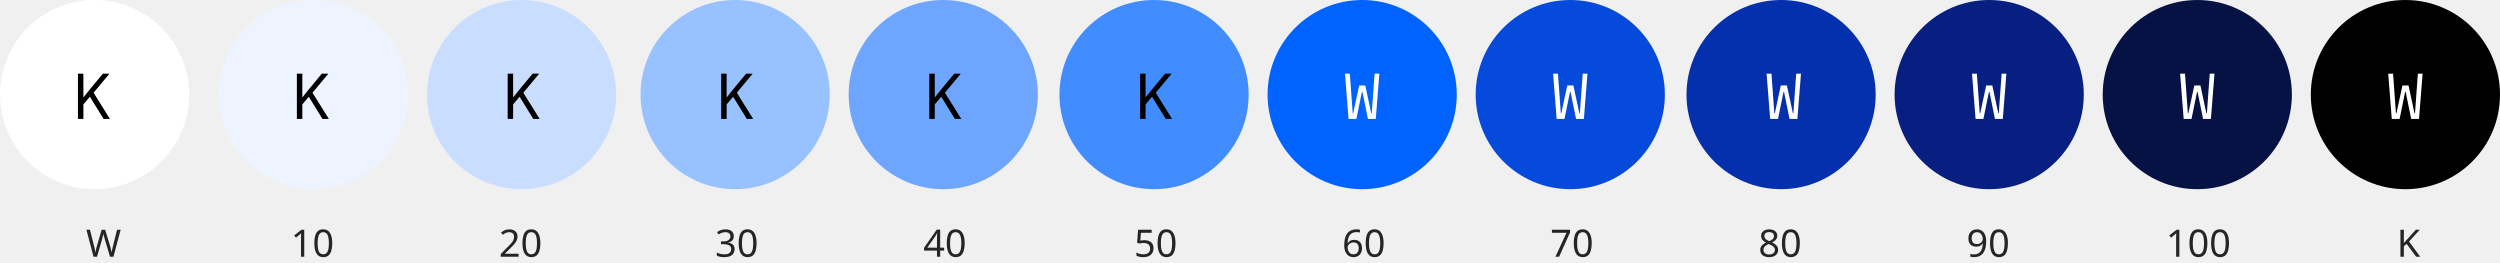
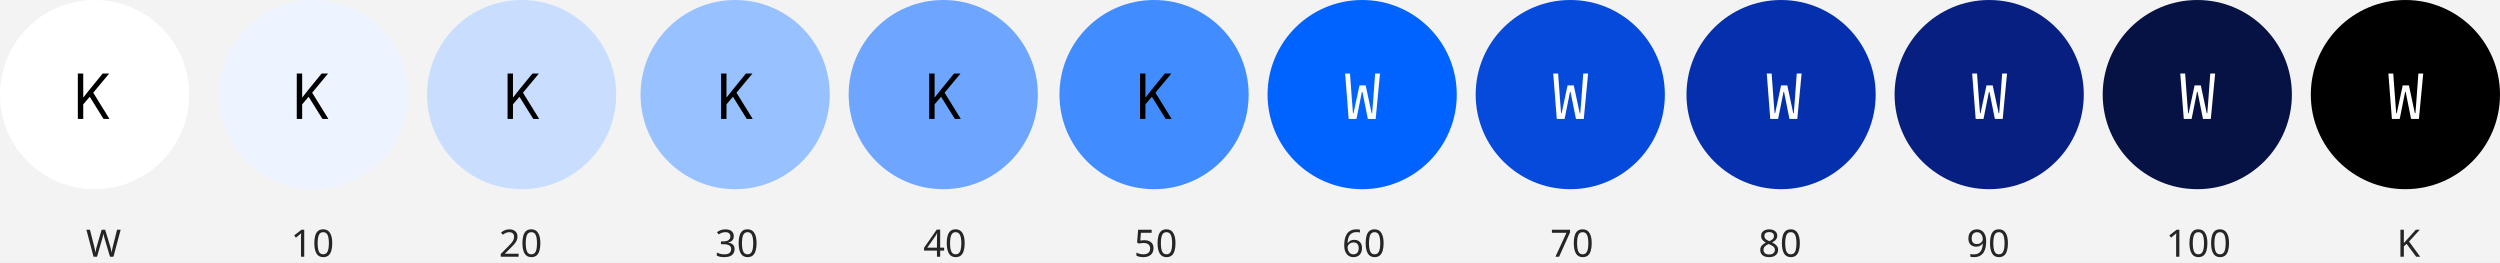
- <svg xmlns="http://www.w3.org/2000/svg" width="925" height="97" viewBox="0 0 925 97">
-   <g fill="#f3f3f3" fill-rule="evenodd">
-     <text fill="#252525" font-family="IBMPlexMono, IBM Plex Mono" font-size="14">
-       <tspan x="31.8" y="95">W</tspan>
-     </text>
-     <text fill="#252525" font-family="IBMPlexMono, IBM Plex Mono" font-size="14">
-       <tspan x="107.6" y="95">10</tspan>
-     </text>
-     <text fill="#252525" font-family="IBMPlexMono, IBM Plex Mono" font-size="14">
-       <tspan x="184.6" y="95">20</tspan>
-     </text>
-     <text fill="#252525" font-family="IBMPlexMono, IBM Plex Mono" font-size="14">
-       <tspan x="264.6" y="95">30</tspan>
-     </text>
-     <text fill="#252525" font-family="IBMPlexMono, IBM Plex Mono" font-size="14">
-       <tspan x="341.6" y="95">40</tspan>
-     </text>
-     <text fill="#252525" font-family="IBMPlexMono, IBM Plex Mono" font-size="14">
-       <tspan x="419.6" y="95">50</tspan>
-     </text>
-     <text fill="#252525" font-family="IBMPlexMono, IBM Plex Mono" font-size="14">
-       <tspan x="496.6" y="95">60</tspan>
-     </text>
-     <text fill="#252525" font-family="IBMPlexMono, IBM Plex Mono" font-size="14">
-       <tspan x="573.6" y="95">70</tspan>
-     </text>
-     <text fill="#252525" font-family="IBMPlexMono, IBM Plex Mono" font-size="14">
-       <tspan x="650.6" y="95">80</tspan>
-     </text>
-     <text fill="#252525" font-family="IBMPlexMono, IBM Plex Mono" font-size="14">
-       <tspan x="727.6" y="95">90</tspan>
-     </text>
-     <text fill="#252525" font-family="IBMPlexMono, IBM Plex Mono" font-size="14">
-       <tspan x="801.4" y="95">100</tspan>
-     </text>
-     <text fill="#252525" font-family="IBMPlexMono, IBM Plex Mono" font-size="14">
-       <tspan x="886.8" y="95">K</tspan>
-     </text>
+ <svg xmlns="http://www.w3.org/2000/svg" version="1.1" id="Layer_1" x="0px" y="0px" viewBox="0 0 925 97" style="enable-background:new 0 0 925 97;" xml:space="preserve">
+   <style type="text/css">
+ 	.st0{fill:#F3F3F3;}
+ 	.st1{fill:#252525;}
+ 	.st2{font-family:'IBMPlexMono';}
+ 	.st3{font-size:14px;}
+ 	.st4{fill:#FFFFFF;}
+ 	.st5{fill:#EDF4FF;}
+ 	.st6{fill:#C9DEFF;}
+ 	.st7{fill:#97C1FF;}
+ 	.st8{fill:#6EA6FF;}
+ 	.st9{fill:#418CFF;}
+ 	.st10{fill:#0062FF;}
+ 	.st11{fill:#054ADA;}
+ 	.st12{fill:#0530AD;}
+ 	.st13{fill:#061F80;}
+ 	.st14{fill:#051243;}
+ </style>
+   <rect class="st0" width="925" height="97" />
+   <g>
+     <text transform="matrix(1 0 0 1 31.8 95)" class="st1 st2 st3">W</text>
+     <text transform="matrix(1 0 0 1 107.6 95)" class="st1 st2 st3">10</text>
+     <text transform="matrix(1 0 0 1 184.6 95)" class="st1 st2 st3">20</text>
+     <text transform="matrix(1 0 0 1 264.6 95)" class="st1 st2 st3">30</text>
+     <text transform="matrix(1 0 0 1 341.6 95)" class="st1 st2 st3">40</text>
+     <text transform="matrix(1 0 0 1 419.6 95)" class="st1 st2 st3">50</text>
+     <text transform="matrix(1 0 0 1 496.6 95)" class="st1 st2 st3">60</text>
+     <text transform="matrix(1 0 0 1 573.6 95)" class="st1 st2 st3">70</text>
+     <text transform="matrix(1 0 0 1 650.6 95)" class="st1 st2 st3">80</text>
+     <text transform="matrix(1 0 0 1 727.6 95)" class="st1 st2 st3">90</text>
+     <text transform="matrix(1 0 0 1 801.4 95)" class="st1 st2 st3">100</text>
+     <text transform="matrix(1 0 0 1 886.8 95)" class="st1 st2 st3">K</text>
    <g>
-       <circle cx="35" cy="35" r="35" fill="#FFF" />
-       <path fill="#000" d="M38.32 44l-5.064-8.208-2.4 2.832V44H28.84V27.248h2.016v8.736h.072l2.208-2.784 4.944-5.952h2.424l-5.88 7.056L40.672 44z" />
+       <circle class="st4" cx="35" cy="35" r="35" />
+       <path d="M38.3,44l-5.1-8.2l-2.4,2.8V44h-2V27.2h2V36h0.1l2.2-2.8l4.9-6h2.4l-5.9,7.1l6,9.7H38.3z" />
    </g>
    <g transform="translate(81)">
-       <circle cx="35" cy="35" r="35" fill="#EDF4FF" />
-       <path fill="#000" d="M38.32 44l-5.064-8.208-2.4 2.832V44H28.84V27.248h2.016v8.736h.072l2.208-2.784 4.944-5.952h2.424l-5.88 7.056L40.672 44z" />
+       <circle class="st5" cx="35" cy="35" r="35" />
+       <path d="M38.3,44l-5.1-8.2l-2.4,2.8V44h-2V27.2h2V36h0.1l2.2-2.8l4.9-6h2.4l-5.9,7.1l6,9.7H38.3z" />
    </g>
    <g transform="translate(158)">
-       <circle cx="35" cy="35" r="35" fill="#C9DEFF" />
-       <path fill="#000" d="M39.32 44l-5.064-8.208-2.4 2.832V44H29.84V27.248h2.016v8.736h.072l2.208-2.784 4.944-5.952h2.424l-5.88 7.056L41.672 44z" />
+       <circle class="st6" cx="35" cy="35" r="35" />
+       <path d="M39.3,44l-5.1-8.2l-2.4,2.8V44h-2V27.2h2V36h0.1l2.2-2.8l4.9-6h2.4l-5.9,7.1l6,9.7H39.3z" />
    </g>
    <g transform="translate(237)">
-       <circle cx="35" cy="35" r="35" fill="#97C1FF" />
-       <path fill="#000" d="M39.32 44l-5.064-8.208-2.4 2.832V44H29.84V27.248h2.016v8.736h.072l2.208-2.784 4.944-5.952h2.424l-5.88 7.056L41.672 44z" />
+       <circle class="st7" cx="35" cy="35" r="35" />
+       <path d="M39.3,44l-5.1-8.2l-2.4,2.8V44h-2V27.2h2V36h0.1l2.2-2.8l4.9-6h2.4l-5.9,7.1l6,9.7H39.3z" />
    </g>
    <g transform="translate(314)">
-       <circle cx="35" cy="35" r="35" fill="#6EA6FF" />
-       <path fill="#000" d="M39.32 44l-5.064-8.208-2.4 2.832V44H29.84V27.248h2.016v8.736h.072l2.208-2.784 4.944-5.952h2.424l-5.88 7.056L41.672 44z" />
+       <circle class="st8" cx="35" cy="35" r="35" />
+       <path d="M39.3,44l-5.1-8.2l-2.4,2.8V44h-2V27.2h2V36h0.1l2.2-2.8l4.9-6h2.4l-5.9,7.1l6,9.7H39.3z" />
    </g>
    <g transform="translate(392)">
-       <circle cx="35" cy="35" r="35" fill="#418CFF" />
-       <path fill="#000" d="M39.32 44l-5.064-8.208-2.4 2.832V44H29.84V27.248h2.016v8.736h.072l2.208-2.784 4.944-5.952h2.424l-5.88 7.056L41.672 44z" />
+       <circle class="st9" cx="35" cy="35" r="35" />
+       <path d="M39.3,44l-5.1-8.2l-2.4,2.8V44h-2V27.2h2V36h0.1l2.2-2.8l4.9-6h2.4l-5.9,7.1l6,9.7H39.3z" />
    </g>
    <g transform="translate(469)">
-       <circle cx="35" cy="35" r="35" fill="#0062FF" />
-       <path fill="#FFF" d="M32.864 44H29.96l-1.32-16.752h1.8l.696 9.6.36 5.064h.192l2.208-10.296h2.256l2.208 10.296h.192l.36-5.064.696-9.6h1.752L40.04 44h-2.904l-2.04-10.008h-.192z" />
+       <circle class="st10" cx="35" cy="35" r="35" />
+       <path class="st4" d="M32.9,44H30l-1.3-16.8h1.8l0.7,9.6l0.4,5.1h0.2l2.2-10.3h2.3l2.2,10.3h0.2l0.4-5.1l0.7-9.6h1.8L40,44h-2.9    l-2-10h-0.2L32.9,44z" />
    </g>
    <g transform="translate(546)">
-       <circle cx="35" cy="35" r="35" fill="#054ADA" />
-       <path fill="#FFF" d="M32.864 44H29.96l-1.32-16.752h1.8l.696 9.6.36 5.064h.192l2.208-10.296h2.256l2.208 10.296h.192l.36-5.064.696-9.6h1.752L40.04 44h-2.904l-2.04-10.008h-.192z" />
+       <circle class="st11" cx="35" cy="35" r="35" />
+       <path class="st4" d="M32.9,44H30l-1.3-16.8h1.8l0.7,9.6l0.4,5.1h0.2l2.2-10.3h2.3l2.2,10.3h0.2l0.4-5.1l0.7-9.6h1.8L40,44h-2.9    l-2-10h-0.2L32.9,44z" />
    </g>
    <g transform="translate(624)">
-       <circle cx="35" cy="35" r="35" fill="#0530AD" />
-       <path fill="#FFF" d="M33.864 44H30.96l-1.32-16.752h1.8l.696 9.6.36 5.064h.192l2.208-10.296h2.256l2.208 10.296h.192l.36-5.064.696-9.6h1.752L41.04 44h-2.904l-2.04-10.008h-.192z" />
+       <circle class="st12" cx="35" cy="35" r="35" />
+       <path class="st4" d="M33.9,44H31l-1.3-16.8h1.8l0.7,9.6l0.4,5.1h0.2l2.2-10.3h2.3l2.2,10.3h0.2l0.4-5.1l0.7-9.6h1.8L41,44h-2.9    l-2-10h-0.2L33.9,44z" />
    </g>
    <g transform="translate(701)">
-       <circle cx="35" cy="35" r="35" fill="#061F80" />
-       <path fill="#FFF" d="M32.864 44H29.96l-1.32-16.752h1.8l.696 9.6.36 5.064h.192l2.208-10.296h2.256l2.208 10.296h.192l.36-5.064.696-9.6h1.752L40.04 44h-2.904l-2.04-10.008h-.192z" />
+       <circle class="st13" cx="35" cy="35" r="35" />
+       <path class="st4" d="M32.9,44H30l-1.3-16.8h1.8l0.7,9.6l0.4,5.1h0.2l2.2-10.3h2.3l2.2,10.3h0.2l0.4-5.1l0.7-9.6h1.8L40,44h-2.9    l-2-10h-0.2L32.9,44z" />
    </g>
    <g transform="translate(778)">
-       <circle cx="35" cy="35" r="35" fill="#051243" />
-       <path fill="#FFF" d="M32.864 44H29.96l-1.32-16.752h1.8l.696 9.6.36 5.064h.192l2.208-10.296h2.256l2.208 10.296h.192l.36-5.064.696-9.6h1.752L40.04 44h-2.904l-2.04-10.008h-.192z" />
+       <circle class="st14" cx="35" cy="35" r="35" />
+       <path class="st4" d="M32.9,44H30l-1.3-16.8h1.8l0.7,9.6l0.4,5.1h0.2l2.2-10.3h2.3l2.2,10.3h0.2l0.4-5.1l0.7-9.6h1.8L40,44h-2.9    l-2-10h-0.2L32.9,44z" />
    </g>
    <g transform="translate(855)">
-       <circle cx="35" cy="35" r="35" fill="#000" />
-       <path fill="#FFF" d="M32.864 44H29.96l-1.32-16.752h1.8l.696 9.6.36 5.064h.192l2.208-10.296h2.256l2.208 10.296h.192l.36-5.064.696-9.6h1.752L40.04 44h-2.904l-2.04-10.008h-.192z" />
+       <circle cx="35" cy="35" r="35" />
+       <path class="st4" d="M32.9,44H30l-1.3-16.8h1.8l0.7,9.6l0.4,5.1h0.2l2.2-10.3h2.3l2.2,10.3h0.2l0.4-5.1l0.7-9.6h1.8L40,44h-2.9    l-2-10h-0.2L32.9,44z" />
    </g>
  </g>
</svg>
